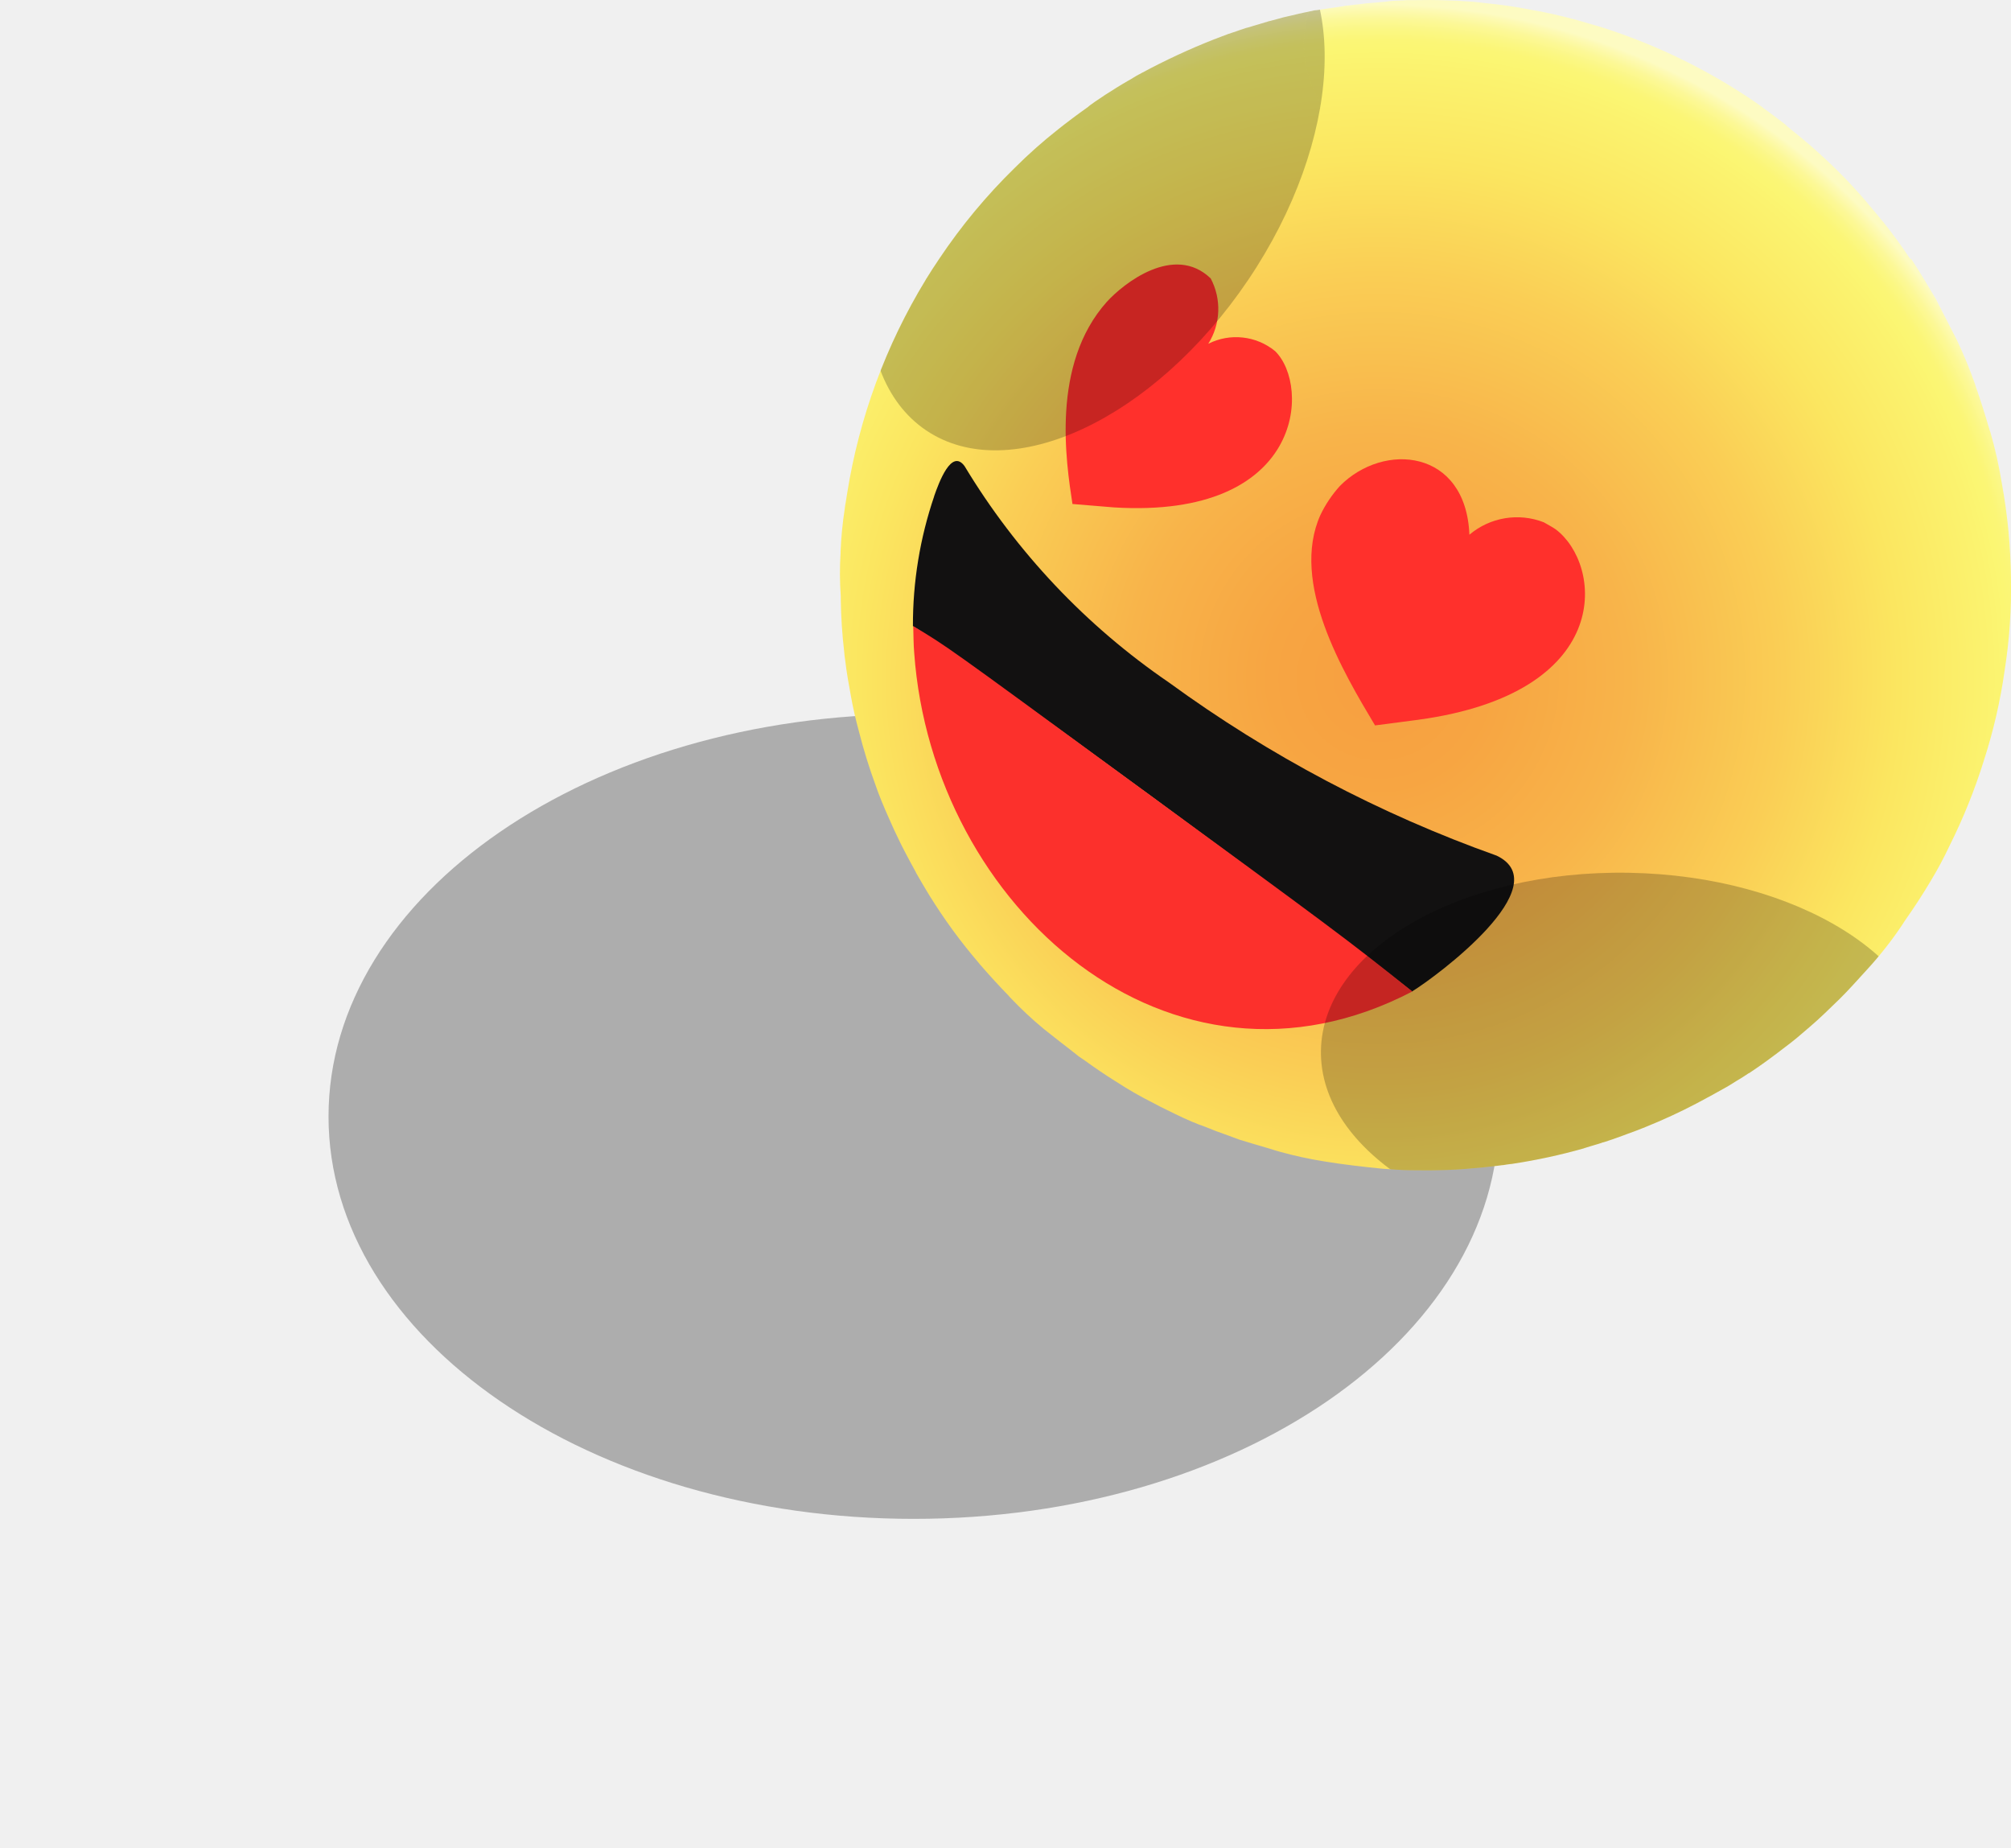
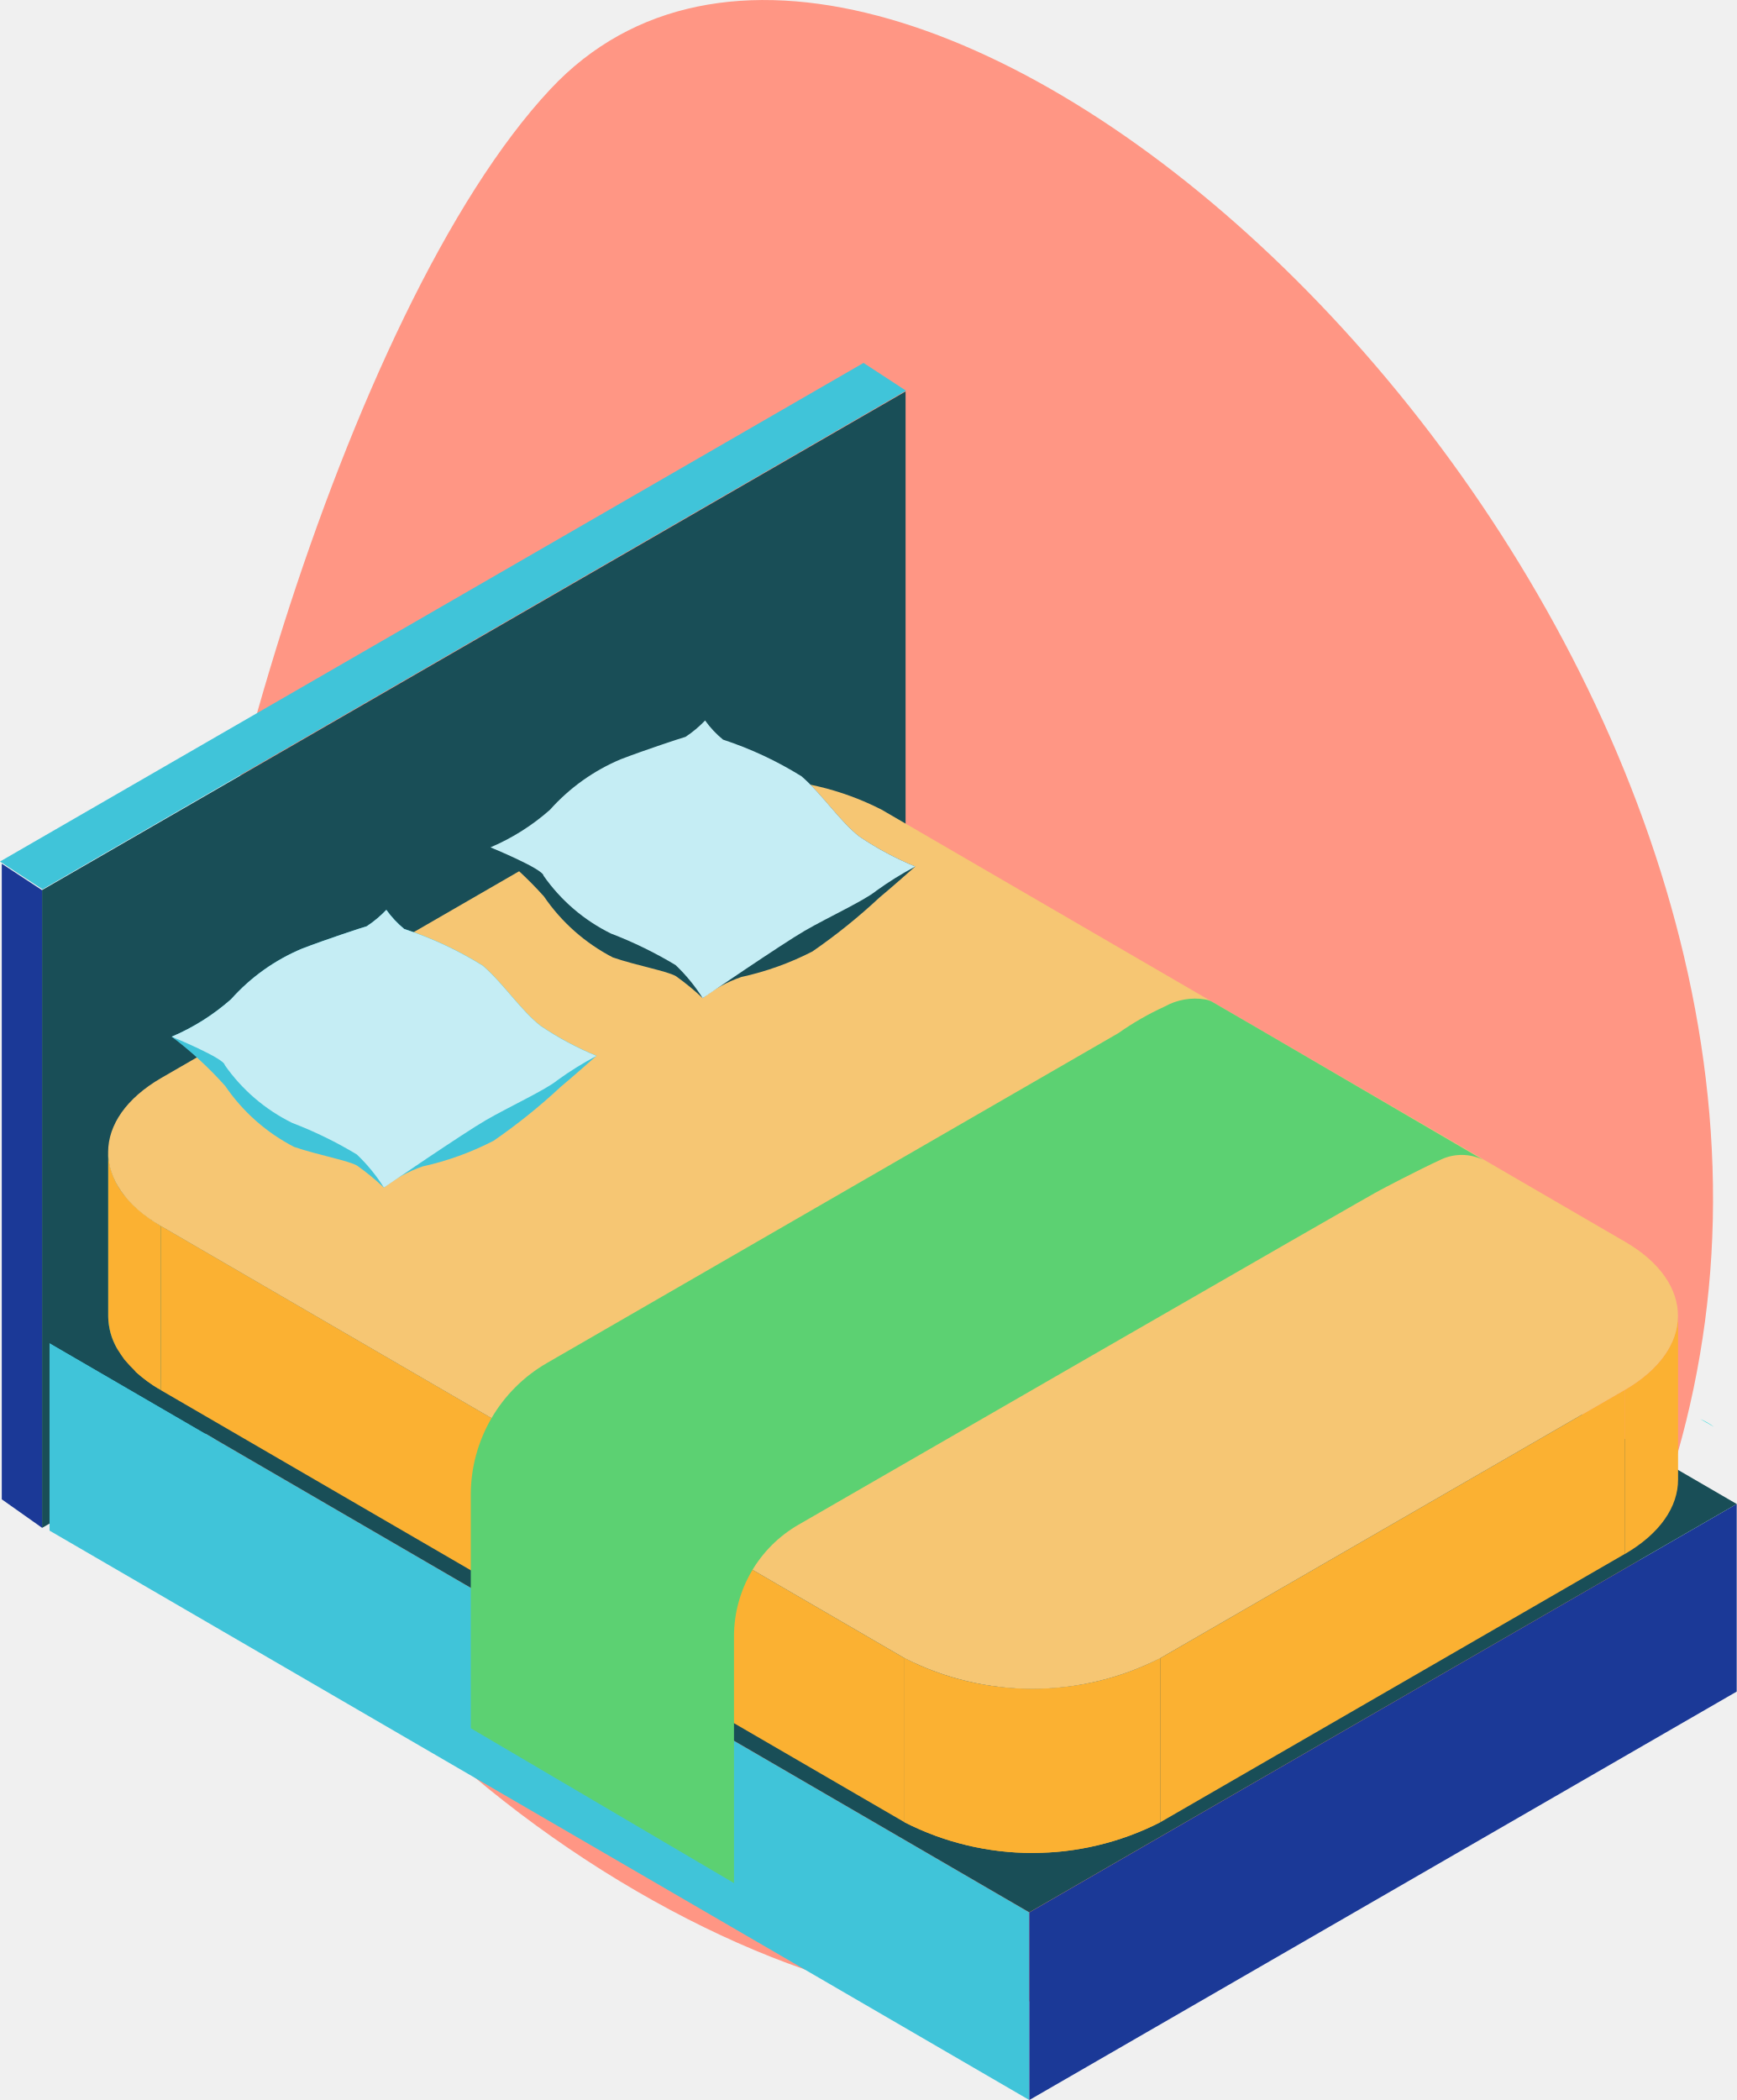
- <svg xmlns="http://www.w3.org/2000/svg" xmlns:xlink="http://www.w3.org/1999/xlink" width="82.478" height="75.758" viewBox="0 0 82.478 75.758">
+ <svg xmlns="http://www.w3.org/2000/svg" width="75.996" height="91.888" viewBox="0 0 75.996 91.888">
  <defs>
-     <radialGradient id="radial-gradient" cx="0.471" cy="0.58" r="0.575" gradientTransform="matrix(-0.999, -0.004, -0.004, 1, 0.933, 0.001)" gradientUnits="objectBoundingBox">
-       <stop offset="0" stop-color="#f79f40" />
-       <stop offset="0.163" stop-color="#f7a542" />
-       <stop offset="0.371" stop-color="#f8b44a" />
-       <stop offset="0.601" stop-color="#face55" />
-       <stop offset="0.771" stop-color="#fbe660" />
-       <stop offset="0.91" stop-color="#fbf36f" />
-       <stop offset="0.932" stop-color="#fbf672" />
-       <stop offset="0.947" stop-color="#fbf676" />
-       <stop offset="0.962" stop-color="#fbf783" />
-       <stop offset="0.978" stop-color="#fcf897" />
-       <stop offset="0.994" stop-color="#fdfab4" />
-       <stop offset="1" stop-color="#fdfbc2" />
-     </radialGradient>
    <clipPath id="clip-path">
-       <path id="Trazado_116496" data-name="Trazado 116496" d="M52.65,29.84v-.06c0-.11-.03-.77-.15-1.75-.01-.09-.02-.17-.03-.26-.02-.12-.04-.25-.06-.38a23.894,23.894,0,0,0-3.15-8.77c0-.01-.01-.01-.01-.02-.17-.29-.35-.57-.54-.85h0a23.353,23.353,0,0,0-3.06-3.74,20.449,20.449,0,0,0-1.77-1.6c-.39-.32-.78-.62-1.19-.91a.265.265,0,0,1-.06-.05l-.05-.04-.21-.15c-.26-.18-.55-.37-.86-.57h0c-.01-.01-.02-.01-.03-.02-.15-.09-.3-.19-.47-.28-.07-.04-.15-.09-.22-.13s-.12-.07-.19-.11a1.092,1.092,0,0,0-.15-.08,25.413,25.413,0,0,0-2.93-1.4c-.26-.11-.47-.18-.58-.23l-.18-.07-.18-.07c-.01,0-.02-.01-.03-.01l-.04-.01-.3-.1-.04-.01c-.01,0-.03-.01-.04-.01l-.2-.07a2.759,2.759,0,0,0-.27-.08l-.23-.07c-.04-.01-.09-.03-.13-.04-.01,0-.03-.01-.04-.01s-.03-.01-.05-.01a.636.636,0,0,1-.07-.02l-.26-.07-.22-.06c-.07-.02-.14-.03-.21-.05h-.01l-.13-.03-.25-.06-.18-.04a2.049,2.049,0,0,0-.24-.05c-.01,0-.03-.01-.04-.01-.06-.01-.12-.03-.18-.04l-.11-.02-.13-.03h-.02l-.04-.01c-.02,0-.05-.01-.07-.01a1.766,1.766,0,0,1-.2-.04.6.6,0,0,0-.12-.02h0a2.068,2.068,0,0,1-.22-.04l-.19-.03c-.03-.01-.07-.01-.11-.02a.985.985,0,0,0-.17-.02,1,1,0,0,0-.16-.02l-.27-.03-.25-.03c-.03,0-.05-.01-.08-.01h-.02a1.641,1.641,0,0,0-.23-.02l-.34-.03c-.08-.01-.16-.01-.23-.02-.09-.01-.17-.01-.26-.02s-.18-.01-.27-.02A.97.97,0,0,1,29.76,7h-.37c-.48-.01-.96-.01-1.45,0-.11,0-.21,0-.31.01s-.22.01-.32.02c-.07,0-.13.01-.19.01-.16.01-.31.02-.46.04-.05,0-.11.01-.16.01-.22.02-.43.04-.64.07-.1.01-.2.02-.3.04h-.01c-.02,0-.04.01-.06.01q-.24.03-.45.06c-.11.02-.23.04-.34.05-.26.04-.47.08-.61.11-.7.14-1.38.3-2.06.5-.41.11-.77.22-1.21.38a24.021,24.021,0,0,0-5.31,2.61h0c-.17.11-.33.22-.49.33a.265.265,0,0,0-.06.05c-.28.2-.56.4-.84.61a.423.423,0,0,1-.07.05l-.02.02-.02.02c-.01.01-.02.02-.03.02s-.02.01-.03.02c-.08.06-.15.12-.23.18-.15.12-.3.24-.44.36-.08.07-.16.13-.24.2-.16.14-.32.27-.46.4l-.02.02-.02.02c-.03.03-.07.06-.1.09-.75.69-1.21,1.19-1.24,1.22-.23.25-.46.51-.69.77-.16.19-.33.38-.5.59-.01.01-.02.03-.04.04l-.03.03c-.34.42-.69.89-1.08,1.46l-.01.01-.01.01c-.01.01-.01.02-.02.02-.18.26-.36.55-.54.86-.16.26-.32.52-.46.75l-.46.88c-.15.29-.29.56-.42.82a16.758,16.758,0,0,0-.76,1.82h0v.01c-.22.6-.42,1.23-.6,1.84l-.01.02a.037.037,0,0,1-.01.03,17.968,17.968,0,0,0-.5,2.13,23.506,23.506,0,0,0-.17,7.66,22.794,22.794,0,0,0,.82,3.68,23.944,23.944,0,0,0,1.38,3.51,15.311,15.311,0,0,0,.75,1.42c.32.56.68,1.11,1.06,1.66.04.07.09.13.13.2a16,16,0,0,0,1.39,1.8c.34.37.78.88,1.14,1.24s.83.82,1.22,1.15h0c.42.37.6.53.99.83q.72.585,1.47,1.08h.01c.16.11.32.22.49.32.19.12.38.24.55.34.09.05.22.13.36.21a.573.573,0,0,1,.07.04c.15.09.33.18.52.29.04.02.09.05.13.07a22.789,22.789,0,0,0,2.12,1c.18.07.42.17.7.28l.24.09.42.15.3.1.11.03c.01,0,.01,0,.02.01l.16.05a2.759,2.759,0,0,0,.27.08l.26.08c.01,0,.02,0,.02.01a22.1,22.1,0,0,0,2.96.66l.09.01c.08.01.17.03.27.04h.03l.23.03.53.06c.24.03.56.05.79.07s.49.03.74.04h.02c.13.01.25.01.37.01.33.01.77,0,1.1.01s.79-.03,1.13-.05c.72-.06,1.68-.17,2.39-.28a18.747,18.747,0,0,0,1.84-.38c.14-.04.28-.08.43-.12.43-.12.87-.25,1.24-.36l.43-.16c.35-.12.69-.25,1.03-.38l.17-.06c.4-.15.89-.38,1.32-.59.19-.09.37-.18.55-.28a15.71,15.71,0,0,0,1.56-.88c.02-.01.03-.02.05-.03.41-.26.82-.52,1.22-.81.09-.06.18-.12.26-.17l.44-.34c.12-.09.23-.18.35-.27l.66-.52a14.289,14.289,0,0,0,1.37-1.26l.03-.03.07-.07c.35-.35.74-.77,1.2-1.29a.138.138,0,0,0,.03-.04h0a20.958,20.958,0,0,0,2.02-2.71c.01-.01.01-.02.02-.03.19-.3.38-.61.57-.95v-.01h0c.08-.14.16-.29.24-.44.11-.2.22-.41.31-.59l.09-.18c.16-.32.31-.65.47-.99.21-.47.41-.94.56-1.36h0c.26-.7.5-1.44.71-2.23.13-.48.25-.96.33-1.41.1-.48.18-.98.25-1.5.02-.12.03-.23.05-.34.08-.69.14-1.41.16-2.14v-.13C52.68,31.04,52.68,30.45,52.65,29.84Z" transform="translate(-4.654 -6.992)" />
+       <rect id="Rectángulo_478294" data-name="Rectángulo 478294" width="75.996" height="76.008" fill="none" />
    </clipPath>
-     <linearGradient id="linear-gradient" x1="-0.166" y1="-323.933" x2="-1.166" y2="-323.933" gradientUnits="objectBoundingBox">
-       <stop offset="0" stop-color="#19b79c" />
-       <stop offset="0.405" stop-color="#1dbb9e" />
-       <stop offset="0.825" stop-color="#2ac8a3" />
-       <stop offset="0.997" stop-color="#31cfa6" />
-     </linearGradient>
-     <linearGradient id="linear-gradient-2" x1="-2.106" y1="-363.238" x2="-3.08" y2="-363.238" xlink:href="#linear-gradient" />
    <clipPath id="clip-path-2">
-       <path id="Trazado_116504" data-name="Trazado 116504" d="M4.652,29.65v-.06a15.757,15.757,0,0,1,.17-1.74,2.335,2.335,0,0,1,.04-.26c.02-.12.04-.25.06-.38a24.088,24.088,0,0,1,3.22-8.75c0-.01.01-.01.01-.02.18-.29.36-.57.55-.85h0a23.39,23.39,0,0,1,3.09-3.72,20.134,20.134,0,0,1,1.78-1.58q.585-.465,1.2-.9a.265.265,0,0,0,.06-.05l.05-.04.21-.15c.26-.18.55-.37.86-.56h0c.01-.01.02-.01.03-.02.15-.09.31-.19.47-.28a2.53,2.53,0,0,0,.22-.13c.06-.04.12-.07.19-.11.05-.03.1-.05.15-.08a27.308,27.308,0,0,1,2.95-1.37c.26-.1.47-.18.58-.22l.18-.06.18-.06c.01,0,.02-.01.03-.01l.05-.02.3-.1.04-.01c.01,0,.03-.01.04-.01l.2-.06c.08-.02.19-.06.27-.08l.23-.07a.647.647,0,0,0,.13-.04c.01,0,.03-.01.04-.01s.03-.01.05-.01a.637.637,0,0,0,.07-.02l.26-.07.22-.06c.07-.02.14-.03.21-.05h.01l.13-.03c.08-.02.18-.04.25-.06l.18-.04c.08-.02.16-.03.24-.05.01,0,.03-.01.04-.01a1.163,1.163,0,0,0,.18-.04l.11-.01.13-.02h.02l.04-.01c.02,0,.05-.01.07-.01l.2-.03c.04-.01.09-.01.13-.02h0l.22-.03.19-.03a.516.516,0,0,0,.11-.02.985.985,0,0,1,.17-.02c.06-.01.11-.01.16-.02l.27-.03.25-.03c.03,0,.05-.01.08-.01h.02c.07-.01.15-.01.23-.02l.34-.03c.08-.01.16-.01.23-.02a1.569,1.569,0,0,1,.24-.03,2.437,2.437,0,0,1,.27-.01.86.86,0,0,1,.16-.01l.15-.01h.24c.49-.01.97-.01,1.45.01.11,0,.21.01.31.01s.22.01.32.02c.07,0,.13.01.19.01.16.01.31.02.46.04.05.01.11.01.16.02.22.02.43.05.64.07.1.01.2.03.3.04h.01c.02,0,.04.01.06.01.16.02.31.05.45.07l.34.06c.26.05.47.09.6.11.69.14,1.38.31,2.06.52.41.11.76.23,1.21.39a24.178,24.178,0,0,1,5.28,2.65h0c.16.11.33.22.49.34a.265.265,0,0,1,.06.05c.28.2.56.41.83.62a.424.424,0,0,0,.07.05l.02.02.02.02.03.03c.01.01.02.01.02.02.08.06.15.12.22.18.15.12.3.24.44.36.08.07.16.14.24.2.16.14.31.28.46.41l.02.02.02.02c.03.03.07.06.1.09.75.69,1.2,1.2,1.23,1.23.23.25.46.51.68.78.16.19.32.38.49.59.01.01.02.03.04.04l.02.03c.33.42.69.89,1.07,1.47l.04.01.01.01c.01.01.01.02.02.02.17.26.36.56.54.86.16.26.31.53.45.75l.45.88c.15.29.29.56.42.82a18.431,18.431,0,0,1,.75,1.83h0v.01c.21.6.41,1.23.59,1.85l.01.02a.037.037,0,0,0,.01.03,17.59,17.59,0,0,1,.48,2.14,22.71,22.71,0,0,1,.37,3.87,21.465,21.465,0,0,1-.26,3.8,21.96,21.96,0,0,1-.85,3.68,23.286,23.286,0,0,1-1.41,3.5,15.244,15.244,0,0,1-.76,1.42c-.33.56-.69,1.11-1.07,1.65-.04.07-.09.13-.13.2a15.2,15.2,0,0,1-1.41,1.79c-.34.37-.79.88-1.15,1.23s-.84.82-1.22,1.14h0c-.43.37-.6.52-1,.82-.49.38-.98.74-1.48,1.07H41.9c-.16.11-.32.21-.49.31-.19.12-.38.24-.55.33-.09.05-.22.12-.36.2a.574.574,0,0,0-.07.04c-.15.08-.33.18-.52.28-.04.02-.09.05-.13.07a23.108,23.108,0,0,1-2.12.98c-.18.07-.42.17-.71.27l-.24.09-.42.15-.3.1-.11.03c-.01,0-.01,0-.02.01l-.16.05c-.08.02-.19.06-.27.08l-.26.08c-.01,0-.02,0-.02.01a23.962,23.962,0,0,1-2.96.64l-.09.01c-.08.01-.17.02-.27.04H31.8l-.23.03-.53.06c-.24.02-.56.05-.79.07s-.49.03-.74.04h-.02c-.13,0-.25.01-.37.01-.33.01-.77,0-1.1,0s-.79-.04-1.13-.06c-.72-.07-1.68-.18-2.39-.3a16.281,16.281,0,0,1-1.84-.4c-.14-.04-.28-.08-.43-.13-.43-.12-.87-.26-1.24-.37l-.43-.16c-.35-.12-.69-.25-1.03-.39l-.17-.06c-.4-.15-.88-.38-1.32-.6-.19-.09-.37-.18-.55-.28a15.612,15.612,0,0,1-1.55-.89.219.219,0,0,0-.05-.03c-.41-.26-.81-.53-1.21-.82-.09-.06-.17-.12-.25-.17L14,49.97c-.12-.09-.23-.18-.35-.27l-.66-.52a15.233,15.233,0,0,1-1.36-1.27l-.03-.03-.06-.07c-.34-.35-.74-.78-1.19-1.3a.138.138,0,0,1-.03-.04h0a21.889,21.889,0,0,1-2-2.73c-.01-.01-.01-.02-.02-.03-.18-.3-.37-.61-.56-.95v-.01h0c-.08-.14-.16-.29-.24-.44-.11-.21-.22-.41-.31-.59l-.09-.18c-.16-.32-.31-.65-.46-.99-.21-.47-.41-.95-.55-1.36h0a22.441,22.441,0,0,1-.69-2.23c-.13-.48-.24-.96-.32-1.41-.09-.49-.18-.98-.24-1.5-.02-.12-.03-.23-.04-.34a21.166,21.166,0,0,1-.14-2.14v-.13A13.347,13.347,0,0,1,4.652,29.65Z" transform="translate(-4.627 -6.983)" fill="url(#radial-gradient)" />
+       <path id="Trazado_1031149" data-name="Trazado 1031149" d="M40.69,27.118V34.3c1.562-.9,2.341-2.083,2.338-3.262V23.854c0,1.179-.776,2.362-2.338,3.264" transform="translate(-40.69 -23.854)" fill="#fbb132" />
+     </clipPath>
+     <clipPath id="clip-path-3">
+       <rect id="Rectángulo_478295" data-name="Rectángulo 478295" width="75.996" height="76.008" fill="#fbb132" />
+     </clipPath>
+     <clipPath id="clip-path-4">
+       <path id="Trazado_1031164" data-name="Trazado 1031164" d="M22.654,32.437V39.62a12.323,12.323,0,0,0,11.189,0V32.437a12.312,12.312,0,0,1-11.189,0" transform="translate(-22.654 -32.437)" fill="#fbb132" />
    </clipPath>
  </defs>
-   <g id="Grupo_157926" data-name="Grupo 157926" transform="translate(13.474)">
-     <ellipse id="Elipse_4737" data-name="Elipse 4737" cx="24" cy="16.5" rx="24" ry="16.5" transform="translate(0 29.284)" fill="#0b0b0b" opacity="0.292" style="mix-blend-mode: multiply;isolation: isolate" />
-     <path id="Trazado_116493" data-name="Trazado 116493" d="M4.652,29.65v-.06a15.757,15.757,0,0,1,.17-1.74,2.335,2.335,0,0,1,.04-.26c.02-.12.04-.25.06-.38a24.088,24.088,0,0,1,3.22-8.75c0-.01.01-.01.01-.02.18-.29.36-.57.55-.85h0a23.39,23.39,0,0,1,3.09-3.72,20.134,20.134,0,0,1,1.78-1.58q.585-.465,1.2-.9a.265.265,0,0,0,.06-.05l.05-.04.21-.15c.26-.18.55-.37.86-.56h0c.01-.01.02-.01.03-.02.15-.09.31-.19.47-.28a2.53,2.53,0,0,0,.22-.13c.06-.04.12-.07.19-.11.05-.03.1-.05.15-.08a27.308,27.308,0,0,1,2.95-1.37c.26-.1.47-.18.58-.22l.18-.06.18-.06c.01,0,.02-.01.03-.01l.05-.02.3-.1.04-.01c.01,0,.03-.01.04-.01l.2-.06c.08-.02.19-.06.27-.08l.23-.07a.647.647,0,0,0,.13-.04c.01,0,.03-.01.04-.01s.03-.01.05-.01a.637.637,0,0,0,.07-.02l.26-.07.22-.06c.07-.02.14-.03.21-.05h.01l.13-.03c.08-.02.18-.04.25-.06l.18-.04c.08-.02.16-.03.24-.05.01,0,.03-.01.04-.01a1.163,1.163,0,0,0,.18-.04l.11-.01.13-.02h.02l.04-.01c.02,0,.05-.01.07-.01l.2-.03c.04-.01.09-.01.13-.02h0l.22-.03.19-.03a.516.516,0,0,0,.11-.02.985.985,0,0,1,.17-.02c.06-.01.11-.01.16-.02l.27-.03.25-.03c.03,0,.05-.01.08-.01h.02c.07-.01.15-.01.23-.02l.34-.03c.08-.01.16-.01.23-.02a1.569,1.569,0,0,1,.24-.03,2.437,2.437,0,0,1,.27-.01.86.86,0,0,1,.16-.01l.15-.01h.24c.49-.01.97-.01,1.45.01.11,0,.21.01.31.01s.22.01.32.02c.07,0,.13.01.19.01.16.01.31.02.46.04.05.01.11.01.16.02.22.02.43.05.64.07.1.01.2.03.3.04h.01c.02,0,.04.01.06.01.16.02.31.05.45.07l.34.06c.26.05.47.09.6.11.69.14,1.38.31,2.06.52.41.11.76.23,1.21.39a24.178,24.178,0,0,1,5.28,2.65h0c.16.11.33.22.49.34a.265.265,0,0,1,.06.05c.28.2.56.41.83.62a.424.424,0,0,0,.07.05l.02.02.02.02.03.03c.01.01.02.01.02.02.08.06.15.12.22.18.15.12.3.24.44.36.08.07.16.14.24.2.16.14.31.28.46.41l.02.02.02.02c.03.03.07.06.1.09.75.69,1.2,1.2,1.23,1.23.23.25.46.51.68.78.16.19.32.38.49.59.01.01.02.03.04.04l.02.03c.33.42.69.89,1.07,1.47l.04.01.01.01c.01.01.01.02.02.02.17.26.36.56.54.86.16.26.31.53.45.75l.45.88c.15.29.29.56.42.82a18.431,18.431,0,0,1,.75,1.83h0v.01c.21.6.41,1.23.59,1.85l.01.02a.037.037,0,0,0,.01.03,17.59,17.59,0,0,1,.48,2.14,22.71,22.71,0,0,1,.37,3.87,21.465,21.465,0,0,1-.26,3.8,21.96,21.96,0,0,1-.85,3.68,23.286,23.286,0,0,1-1.41,3.5,15.244,15.244,0,0,1-.76,1.42c-.33.56-.69,1.11-1.07,1.65-.04.07-.09.13-.13.2a15.2,15.2,0,0,1-1.41,1.79c-.34.37-.79.88-1.15,1.23s-.84.82-1.22,1.14h0c-.43.37-.6.52-1,.82-.49.38-.98.74-1.48,1.07H41.9c-.16.11-.32.21-.49.31-.19.12-.38.24-.55.33-.09.05-.22.12-.36.2a.574.574,0,0,0-.07.04c-.15.08-.33.18-.52.28-.04.02-.09.05-.13.07a23.108,23.108,0,0,1-2.12.98c-.18.07-.42.17-.71.27l-.24.09-.42.15-.3.1-.11.03c-.01,0-.01,0-.02.01l-.16.05c-.08.02-.19.06-.27.08l-.26.08c-.01,0-.02,0-.02.01a23.962,23.962,0,0,1-2.96.64l-.09.01c-.08.01-.17.02-.27.04H31.8l-.23.03-.53.06c-.24.02-.56.05-.79.07s-.49.03-.74.04h-.02c-.13,0-.25.01-.37.01-.33.01-.77,0-1.1,0s-.79-.04-1.13-.06c-.72-.07-1.68-.18-2.39-.3a16.281,16.281,0,0,1-1.84-.4c-.14-.04-.28-.08-.43-.13-.43-.12-.87-.26-1.24-.37l-.43-.16c-.35-.12-.69-.25-1.03-.39l-.17-.06c-.4-.15-.88-.38-1.32-.6-.19-.09-.37-.18-.55-.28a15.612,15.612,0,0,1-1.55-.89.219.219,0,0,0-.05-.03c-.41-.26-.81-.53-1.21-.82-.09-.06-.17-.12-.25-.17L14,49.97c-.12-.09-.23-.18-.35-.27l-.66-.52a15.233,15.233,0,0,1-1.36-1.27l-.03-.03-.06-.07c-.34-.35-.74-.78-1.19-1.3a.138.138,0,0,1-.03-.04h0a21.889,21.889,0,0,1-2-2.73c-.01-.01-.01-.02-.02-.03-.18-.3-.37-.61-.56-.95v-.01h0c-.08-.14-.16-.29-.24-.44-.11-.21-.22-.41-.31-.59l-.09-.18c-.16-.32-.31-.65-.46-.99-.21-.47-.41-.95-.55-1.36h0a22.441,22.441,0,0,1-.69-2.23c-.13-.48-.24-.96-.32-1.41-.09-.49-.18-.98-.24-1.5-.02-.12-.03-.23-.04-.34a21.166,21.166,0,0,1-.14-2.14v-.13A13.347,13.347,0,0,1,4.652,29.65Z" transform="translate(16.349 -6.983)" fill="url(#radial-gradient)" />
-     <g id="Grupo_86225" data-name="Grupo 86225" transform="translate(20.955 0.009)" clip-path="url(#clip-path)">
-       <path id="Trazado_116494" data-name="Trazado 116494" d="M50.67,21.64a4.37,4.37,0,0,1,.18-.46C50.8,21.33,50.74,21.48,50.67,21.64Z" transform="translate(-48.844 -6.992)" fill="url(#linear-gradient)" />
-       <path id="Trazado_116495" data-name="Trazado 116495" d="M4.7,34.92c.03-.14.05-.28.08-.41C4.75,34.65,4.73,34.79,4.7,34.92Z" transform="translate(43.196 -6.992)" fill="url(#linear-gradient-2)" />
-     </g>
-     <path id="Trazado_116497" data-name="Trazado 116497" d="M25.873,27.33A16.375,16.375,0,0,0,25,32.66c2.26,1.39,16.97,12.2,20.47,14.98,1.03-.63,6.02-4.35,3.47-5.57a52.925,52.925,0,0,1-13.44-7.1,28.664,28.664,0,0,1-8.38-8.87c-.54-.75-1.06.69-1.25,1.23" transform="translate(-1.032 -6.983)" fill="#121111" />
-     <path id="Trazado_116499" data-name="Trazado 116499" d="M29.22,33.76c.75,10.43,10.52,19.05,20.43,13.88-2.65-2.12-3.33-2.62-11.66-8.71-7.45-5.46-7.45-5.46-8.81-6.27.01.33.01.77.04,1.1" transform="translate(-5.199 -6.983)" fill="#fc302c" />
-     <g id="Grupo_86231" data-name="Grupo 86231" transform="translate(40.307 18.833)">
-       <path id="Trazado_116501" data-name="Trazado 116501" d="M22.473,28.1c-1.25,2.78.93,6.44,2.24,8.63.65-.09,1.52-.19,2.17-.29,7.67-1.22,7.14-6.32,5.24-7.75-.14-.1-.34-.2-.49-.29a3.024,3.024,0,0,0-3.05.51c-.14-3.51-3.51-3.82-5.31-2a4.969,4.969,0,0,0-.8,1.19" transform="translate(-22.099 -25.816)" fill="#ff302c" />
-     </g>
-     <g id="Grupo_86232" data-name="Grupo 86232" transform="translate(30.232 10.846)">
-       <path id="Trazado_116503" data-name="Trazado 116503" d="M35.806,19.36c-2.3,2.57-1.67,6.58-1.41,8.29.51.04,1.19.1,1.7.14,7.78.48,8.08-4.98,6.61-6.41a2.529,2.529,0,0,0-2.74-.3,2.679,2.679,0,0,0,.1-2.68c-1.5-1.44-3.58.21-4.26.96" transform="translate(-34.117 -17.829)" fill="#ff302c" />
-     </g>
-     <g id="Enmascarar_grupo_59" data-name="Enmascarar grupo 59" transform="translate(20.976 0)" clip-path="url(#clip-path-2)">
-       <g id="Grupo_86233" data-name="Grupo 86233" transform="translate(-2.683 -7.272)" opacity="0.561" style="mix-blend-mode: multiply;isolation: isolate">
-         <g id="Grupo_86230" data-name="Grupo 86230" transform="translate(0)">
-           <ellipse id="Elipse_4734" data-name="Elipse 4734" cx="12.5" cy="7.5" rx="12.5" ry="7.5" transform="translate(21.707 1.557)" fill="#fff" opacity="0.743" />
-           <ellipse id="Elipse_4735" data-name="Elipse 4735" cx="12.5" cy="7.5" rx="12.5" ry="7.5" transform="translate(26.415 8.388) rotate(124)" opacity="0.387" />
-           <ellipse id="Elipse_4736" data-name="Elipse 4736" cx="12.5" cy="7.5" rx="12.5" ry="7.5" transform="matrix(-1, -0.017, 0.017, -1, 47.282, 58.274)" opacity="0.387" />
+   <g id="Grupo_1214360" data-name="Grupo 1214360" transform="translate(-996.333 -245.62)">
+     <g id="Grupo_1214359" data-name="Grupo 1214359">
+       <g id="Grupo_1213009" data-name="Grupo 1213009">
+         <path id="Trazado_1028531" data-name="Trazado 1028531" d="M16.637,3.9C7.676,13.473-.081,40.472,0,53.813c.112,18.3,23.188,34.014,35.618,33.836,20.838-.3,30.9-17.3,31.821-32.726C69.412,21.928,31.143-11.6,16.637,3.9" transform="translate(1003.782 245.62)" fill="#ff9684" />
+         <g id="Grupo_1211825" data-name="Grupo 1211825" transform="translate(996.333 261.5)">
+           <g id="Grupo_1211816" data-name="Grupo 1211816" transform="translate(0 0)">
+             <g id="Grupo_1211815" data-name="Grupo 1211815" clip-path="url(#clip-path)">
+               <path id="Trazado_1031134" data-name="Trazado 1031134" d="M43.185,26.793a3.1,3.1,0,0,0-.6-.344c.309.171.517.292.6.344" transform="translate(31.817 19.762)" fill="#01d5d5" />
+               <path id="Trazado_1031135" data-name="Trazado 1031135" d="M1.053,50.441,38.84,28.623V.715L1.053,22.533Z" transform="translate(0.787 0.534)" fill="#194e57" />
+               <path id="Trazado_1031136" data-name="Trazado 1031136" d="M.045,40.354V12.542L1.808,13.7V41.6Z" transform="translate(0.033 9.371)" fill="#1b3997" />
+               <path id="Trazado_1031137" data-name="Trazado 1031137" d="M1.859,23.032,39.646,1.214,37.787,0,0,21.817Z" transform="translate(0 0)" fill="#40c4d9" />
+               <path id="Trazado_1031138" data-name="Trazado 1031138" d="M1.241,24.546v8.208L44.114,57.669V49.461Z" transform="translate(0.927 18.34)" fill="#40c4d9" />
+               <path id="Trazado_1031139" data-name="Trazado 1031139" d="M25.78,46.449v8.208L56.735,36.785V28.577Z" transform="translate(19.262 21.352)" fill="#1b3997" />
+               <path id="Trazado_1031140" data-name="Trazado 1031140" d="M1.241,32.189,44.114,57.1,75.069,39.232,32.184,14.317Z" transform="translate(0.927 10.697)" fill="#194e57" />
+               <path id="Trazado_1031141" data-name="Trazado 1031141" d="M2.71,19.77s0,7.228,0,7.251l0-7.251" transform="translate(2.025 14.772)" fill="#03999d" />
+               <path id="Trazado_1031142" data-name="Trazado 1031142" d="M2.71,19.81v7.183a2.662,2.662,0,0,0,.052.453V20.264a2.682,2.682,0,0,1-.052-.454" transform="translate(2.025 14.802)" fill="#059a9e" />
+               <path id="Trazado_1031143" data-name="Trazado 1031143" d="M2.74,20.07v7.183a2.773,2.773,0,0,0,.128.444V20.516a2.793,2.793,0,0,1-.128-.446" transform="translate(2.047 14.996)" fill="#089b9f" />
+               <path id="Trazado_1031144" data-name="Trazado 1031144" d="M2.813,20.324v7.183a3.284,3.284,0,0,0,.211.442V20.773a3.169,3.169,0,0,1-.211-.449" transform="translate(2.102 15.186)" fill="#089b9f" />
+               <path id="Trazado_1031145" data-name="Trazado 1031145" d="M3.4,21.154v7.183a6.251,6.251,0,0,0,1,.743V21.9a6.147,6.147,0,0,1-1-.743" transform="translate(2.538 15.806)" fill="#fdc237" />
+               <path id="Trazado_1031146" data-name="Trazado 1031146" d="M3.971,21.58v7.183l.1.056V21.638l-.1-.058" transform="translate(2.967 16.124)" fill="#0f9ea2" />
+               <path id="Trazado_1031147" data-name="Trazado 1031147" d="M5.011,22.988a5.777,5.777,0,0,1-1.518-1.249A3.148,3.148,0,0,1,2.71,19.77v7.183a2.914,2.914,0,0,0,.391,1.41.9.9,0,0,0,.079.124c.058.093.117.185.185.274.021.028.035.054.054.08s.052.052.073.08a4.608,4.608,0,0,0,.337.36c.03.03.051.059.08.089a6.509,6.509,0,0,0,1.1.8Z" transform="translate(2.025 14.772)" fill="#fbb132" />
+             </g>
+           </g>
+           <g id="Grupo_1211818" data-name="Grupo 1211818" transform="translate(71.093 41.677)">
+             <g id="Grupo_1211817" data-name="Grupo 1211817" clip-path="url(#clip-path-2)">
+               <path id="Trazado_1031148" data-name="Trazado 1031148" d="M40.69,27.118V34.3c1.56-.9,2.341-2.084,2.338-3.264V23.854c0,1.181-.778,2.362-2.338,3.264" transform="translate(-40.69 -23.854)" fill="#fbb132" />
+             </g>
+           </g>
+           <g id="Grupo_1211820" data-name="Grupo 1211820" transform="translate(0 0)">
+             <g id="Grupo_1211819" data-name="Grupo 1211819" clip-path="url(#clip-path-3)">
+               <path id="Trazado_1031150" data-name="Trazado 1031150" d="M4.026,21.612V28.8L36.573,47.708V40.526Z" transform="translate(3.009 16.148)" fill="#fbb132" />
+               <path id="Trazado_1031151" data-name="Trazado 1031151" d="M29.059,37.456v7.183L49.382,32.9V25.721Z" transform="translate(21.712 19.219)" fill="#fbb132" />
+               <path id="Trazado_1031152" data-name="Trazado 1031152" d="M22.654,32.437v7.181a12.317,12.317,0,0,0,11.189,0V32.437a12.323,12.323,0,0,1-11.189,0" transform="translate(16.927 24.236)" fill="#fbb132" />
+             </g>
+           </g>
+           <g id="Grupo_1211822" data-name="Grupo 1211822" transform="translate(39.581 56.674)">
+             <g id="Grupo_1211821" data-name="Grupo 1211821" clip-path="url(#clip-path-4)">
+               <path id="Trazado_1031153" data-name="Trazado 1031153" d="M22.654,32.437v7.181a8.858,8.858,0,0,0,1.735.764V33.2a8.964,8.964,0,0,1-1.735-.764" transform="translate(-22.654 -32.437)" fill="#fbb132" />
+               <path id="Trazado_1031154" data-name="Trazado 1031154" d="M23.647,32.874v7.183a11.434,11.434,0,0,0,1.5.372V33.248a11.723,11.723,0,0,1-1.5-.374" transform="translate(-21.912 -32.11)" fill="#fbb132" />
+               <path id="Trazado_1031155" data-name="Trazado 1031155" d="M24.505,33.088v7.183c.332.059.669.107,1.008.14V33.228c-.339-.033-.676-.08-1.008-.14" transform="translate(-21.271 -31.951)" fill="#fbb132" />
+               <path id="Trazado_1031156" data-name="Trazado 1031156" d="M25.082,33.168v7.183c.29.028.584.047.877.058V33.227c-.294-.01-.587-.03-.877-.059" transform="translate(-20.84 -31.891)" fill="#fbb132" />
+               <path id="Trazado_1031157" data-name="Trazado 1031157" d="M25.584,33.2v7.183c.269.009.54.009.809,0V33.205c-.269.007-.54.005-.809,0" transform="translate(-20.465 -31.865)" fill="#fbb132" />
+               <path id="Trazado_1031158" data-name="Trazado 1031158" d="M26.047,33.222V40.4c.26-.007.521-.021.779-.042V33.18c-.259.021-.519.035-.779.042" transform="translate(-20.119 -31.882)" fill="#fbb132" />
+               <path id="Trazado_1031159" data-name="Trazado 1031159" d="M26.493,33.217V40.4c.259-.023.514-.051.769-.087V33.131c-.255.037-.51.065-.769.086" transform="translate(-19.786 -31.918)" fill="#fbb132" />
+               <path id="Trazado_1031160" data-name="Trazado 1031160" d="M26.933,33.189v7.183c.264-.038.526-.084.784-.136V33.053c-.259.054-.521.1-.784.136" transform="translate(-19.457 -31.977)" fill="#fbb132" />
+               <path id="Trazado_1031161" data-name="Trazado 1031161" d="M27.382,33.14v7.183c.28-.059.556-.126.825-.2V32.937c-.269.077-.545.145-.825.2" transform="translate(-19.121 -32.063)" fill="#fbb132" />
+               <path id="Trazado_1031162" data-name="Trazado 1031162" d="M27.854,33.076v7.183c.33-.094.652-.2.961-.325V32.751c-.309.122-.631.231-.961.325" transform="translate(-18.769 -32.202)" fill="#fbb132" />
+               <path id="Trazado_1031163" data-name="Trazado 1031163" d="M28.4,32.986v7.183a8.622,8.622,0,0,0,1.143-.549V32.437a8.41,8.41,0,0,1-1.143.549" transform="translate(-18.358 -32.437)" fill="#fbb132" />
+             </g>
+           </g>
+           <g id="Grupo_1211824" data-name="Grupo 1211824" transform="translate(0 0)">
+             <g id="Grupo_1211823" data-name="Grupo 1211823" clip-path="url(#clip-path)">
+               <path id="Trazado_1031165" data-name="Trazado 1031165" d="M5.04,23.5c-3.1,1.791-3.108,4.691-.028,6.482L37.56,48.891a12.323,12.323,0,0,0,11.189,0L69.071,37.157c3.1-1.791,3.11-4.689.028-6.48L36.55,11.761a12.319,12.319,0,0,0-11.187,0Z" transform="translate(2.023 7.784)" fill="#f6c673" />
+               <path id="Trazado_1031166" data-name="Trazado 1031166" d="M21.675,8.955a4.939,4.939,0,0,1-.856.716c-.192.052-1.78.575-2.827.977a8.625,8.625,0,0,0-3.108,2.217,9.6,9.6,0,0,1-2.6,1.641,16.236,16.236,0,0,1,2.339,2.147,8.223,8.223,0,0,0,3.019,2.671c1.082.367,2.374.594,2.759.819a10.777,10.777,0,0,1,1.169.961,5.718,5.718,0,0,1,1.693-.926,12.735,12.735,0,0,0,3.108-1.116A25.593,25.593,0,0,0,29.3,16.706c.507-.419,1.571-1.361,1.571-1.361a13.652,13.652,0,0,1-2.443-1.309c-.839-.646-1.625-1.852-2.532-2.637a15.845,15.845,0,0,0-3.438-1.606,4.341,4.341,0,0,1-.786-.839" transform="translate(9.179 6.691)" fill="#194e57" />
+               <path id="Trazado_1031167" data-name="Trazado 1031167" d="M21.675,8.955a4.939,4.939,0,0,1-.856.716c-.192.052-1.78.575-2.827.977a8.625,8.625,0,0,0-3.108,2.217,9.6,9.6,0,0,1-2.6,1.641s2.3.943,2.322,1.241a7.8,7.8,0,0,0,2.949,2.53,17.879,17.879,0,0,1,2.829,1.38,7.5,7.5,0,0,1,1.186,1.448s3.473-2.374,4.469-2.951,2.617-1.326,3.124-1.745a14.664,14.664,0,0,1,1.711-1.064,13.652,13.652,0,0,1-2.443-1.309c-.839-.646-1.625-1.852-2.532-2.637a15.845,15.845,0,0,0-3.438-1.606,4.341,4.341,0,0,1-.786-.839" transform="translate(9.179 6.691)" fill="#c5edf4" />
+               <path id="Trazado_1031168" data-name="Trazado 1031168" d="M13.691,13.7a4.939,4.939,0,0,1-.856.716c-.192.052-1.78.575-2.827.977A8.625,8.625,0,0,0,6.9,17.607a9.6,9.6,0,0,1-2.6,1.641A16.235,16.235,0,0,1,6.639,21.4a8.194,8.194,0,0,0,3.019,2.671c1.082.367,2.374.594,2.757.819a10.67,10.67,0,0,1,1.171.961,5.718,5.718,0,0,1,1.693-.926A12.735,12.735,0,0,0,18.388,23.8a25.593,25.593,0,0,0,2.932-2.357c.507-.419,1.571-1.361,1.571-1.361a13.583,13.583,0,0,1-2.443-1.31c-.839-.645-1.625-1.85-2.532-2.635a15.813,15.813,0,0,0-3.44-1.606,4.374,4.374,0,0,1-.784-.839" transform="translate(3.213 10.234)" fill="#40c4d9" />
+               <path id="Trazado_1031169" data-name="Trazado 1031169" d="M13.691,13.7a4.939,4.939,0,0,1-.856.716c-.192.052-1.78.575-2.827.977A8.625,8.625,0,0,0,6.9,17.607a9.6,9.6,0,0,1-2.6,1.641s2.3.943,2.322,1.241a7.8,7.8,0,0,0,2.949,2.53A17.8,17.8,0,0,1,12.4,24.4a7.5,7.5,0,0,1,1.186,1.448s3.473-2.374,4.469-2.951,2.619-1.326,3.124-1.745a14.416,14.416,0,0,1,1.711-1.064,13.583,13.583,0,0,1-2.443-1.31c-.839-.645-1.625-1.85-2.532-2.635a15.813,15.813,0,0,0-3.44-1.606,4.374,4.374,0,0,1-.784-.839" transform="translate(3.213 10.234)" fill="#c5edf4" />
+               <path id="Trazado_1031170" data-name="Trazado 1031170" d="M11.791,37.615a6.659,6.659,0,0,1,3.332-5.74L40.132,17.438a12.634,12.634,0,0,1,2.027-1.164,2.721,2.721,0,0,1,1.766-.309.989.989,0,0,1,.3.1c.844.479,11.573,6.751,11.856,6.915a2.144,2.144,0,0,0-1.787-.031c-1.183.547-2.673,1.34-2.673,1.34-.038-.024-25.483,14.657-25.483,14.657a5.641,5.641,0,0,0-2.829,4.845v10.84L11.791,47.855Z" transform="translate(8.81 11.886)" fill="#5cd172" />
+             </g>
+           </g>
        </g>
      </g>
    </g>
  </g>
</svg>
